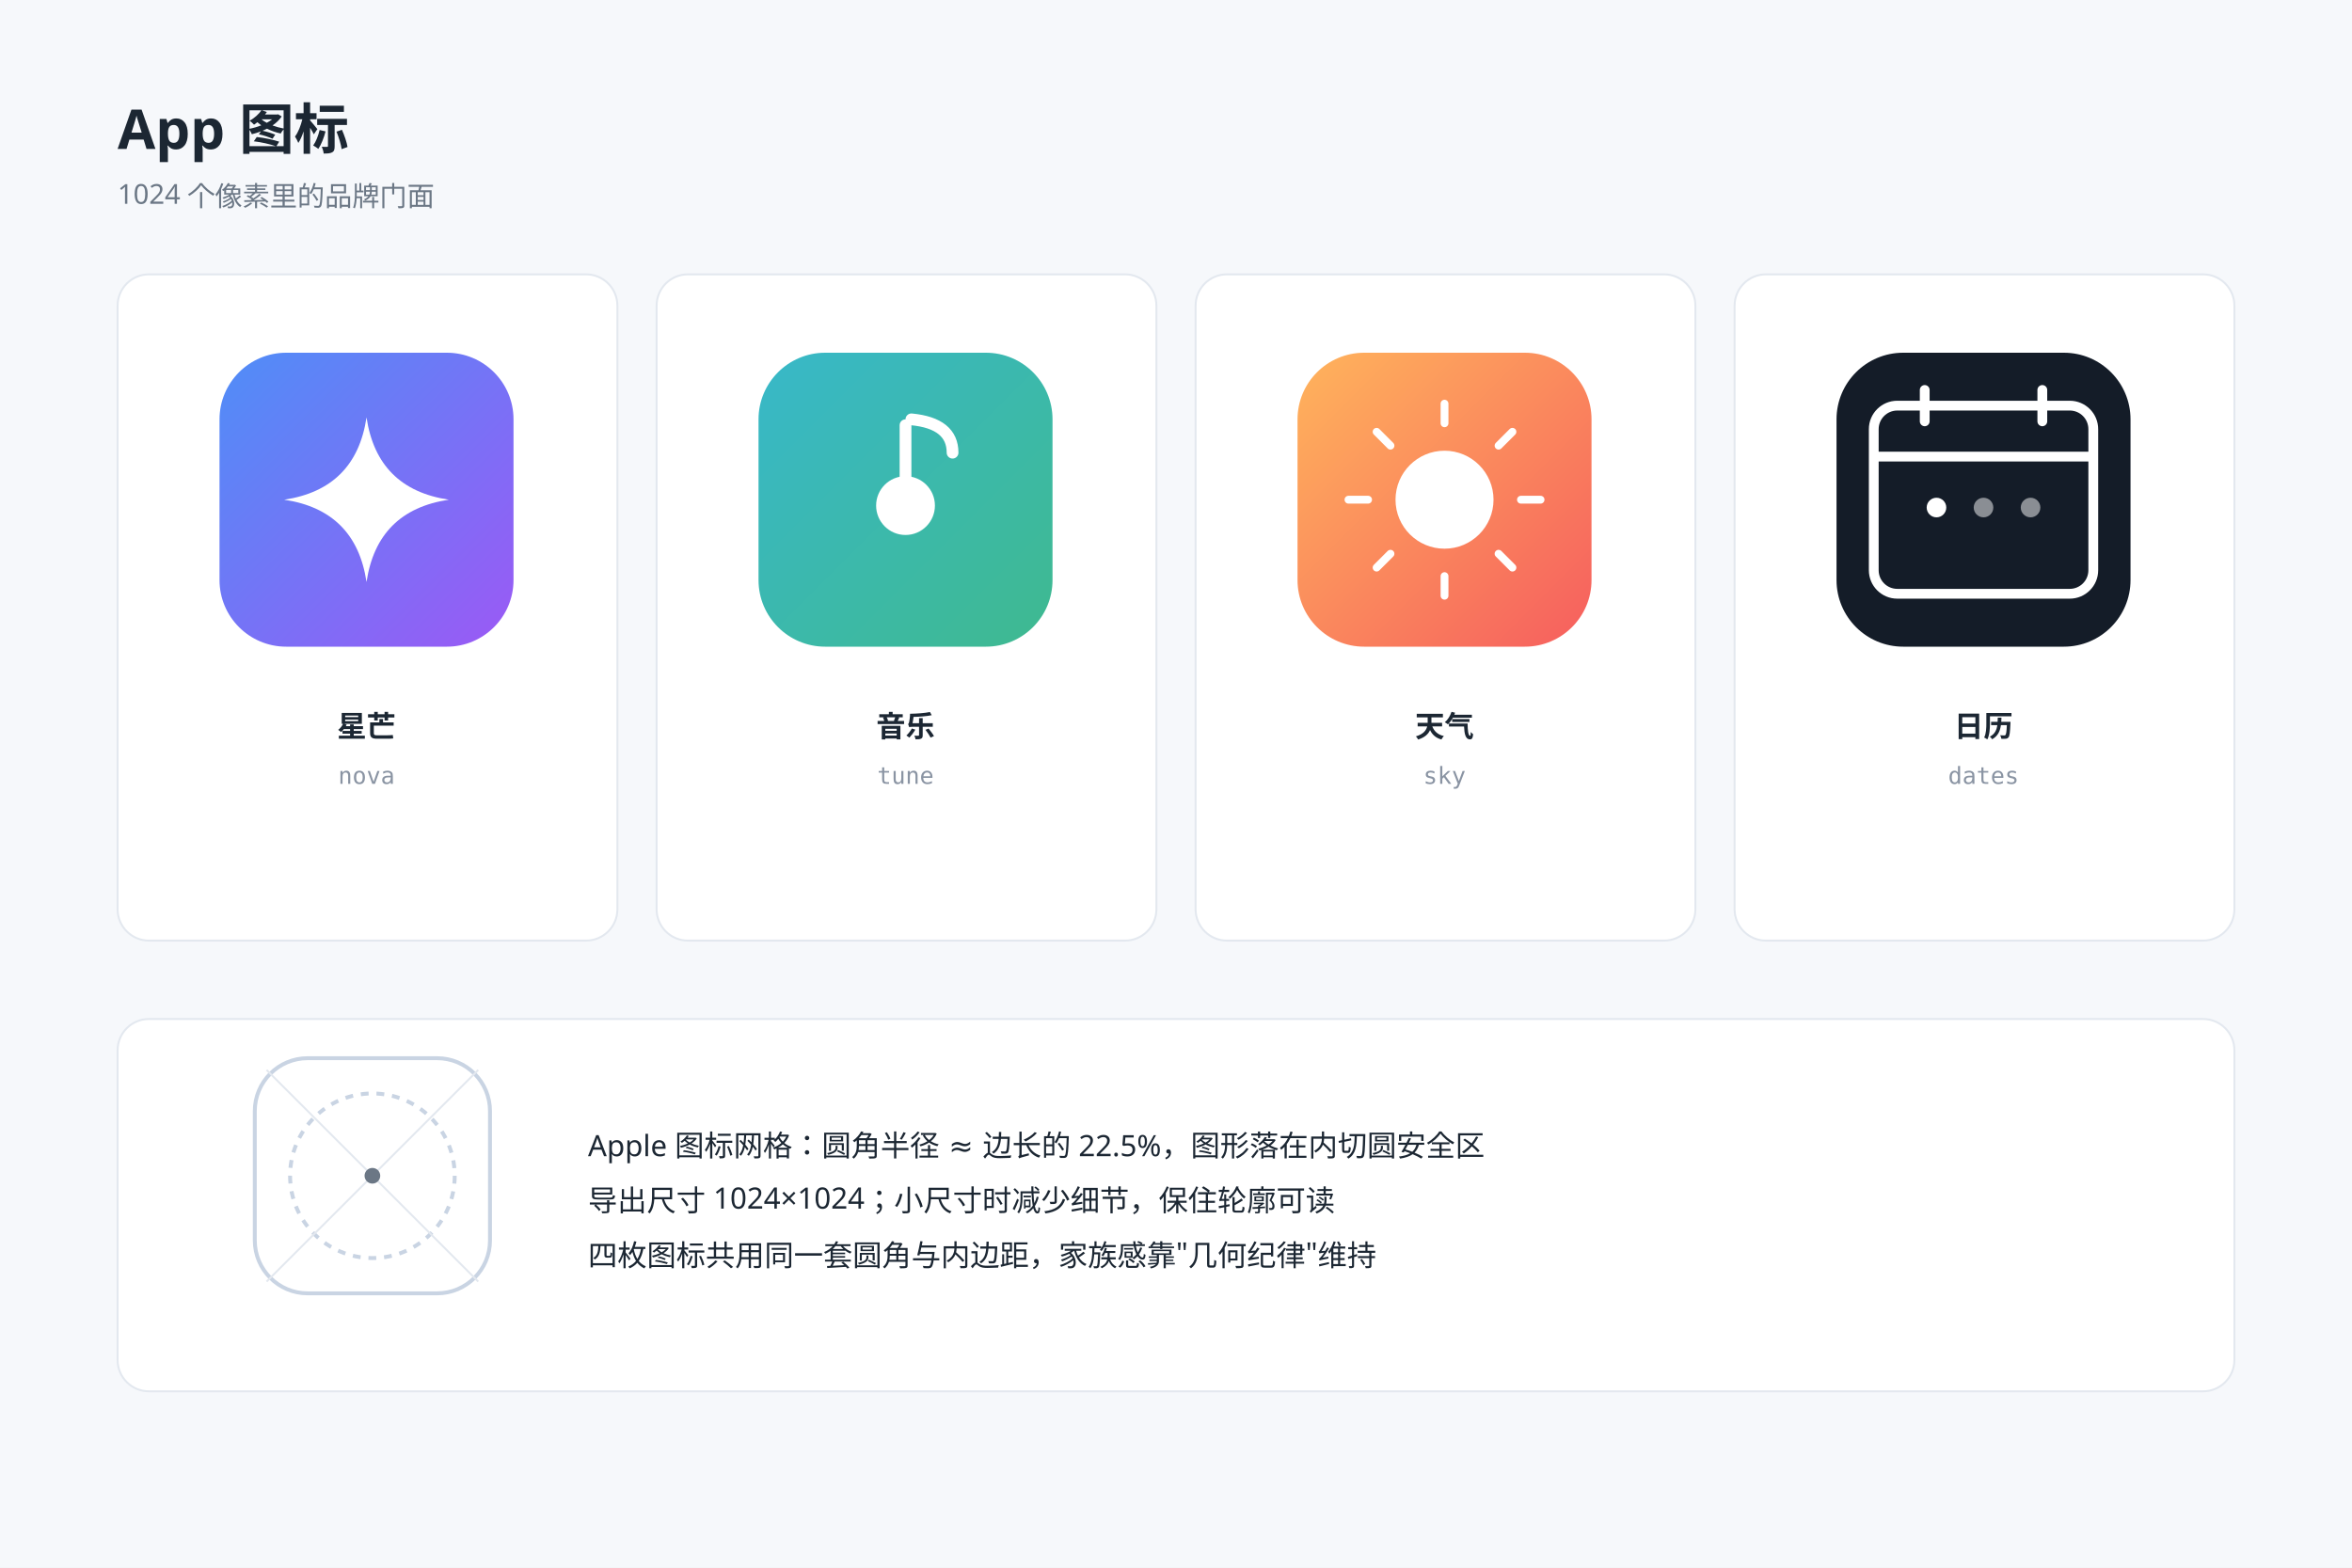
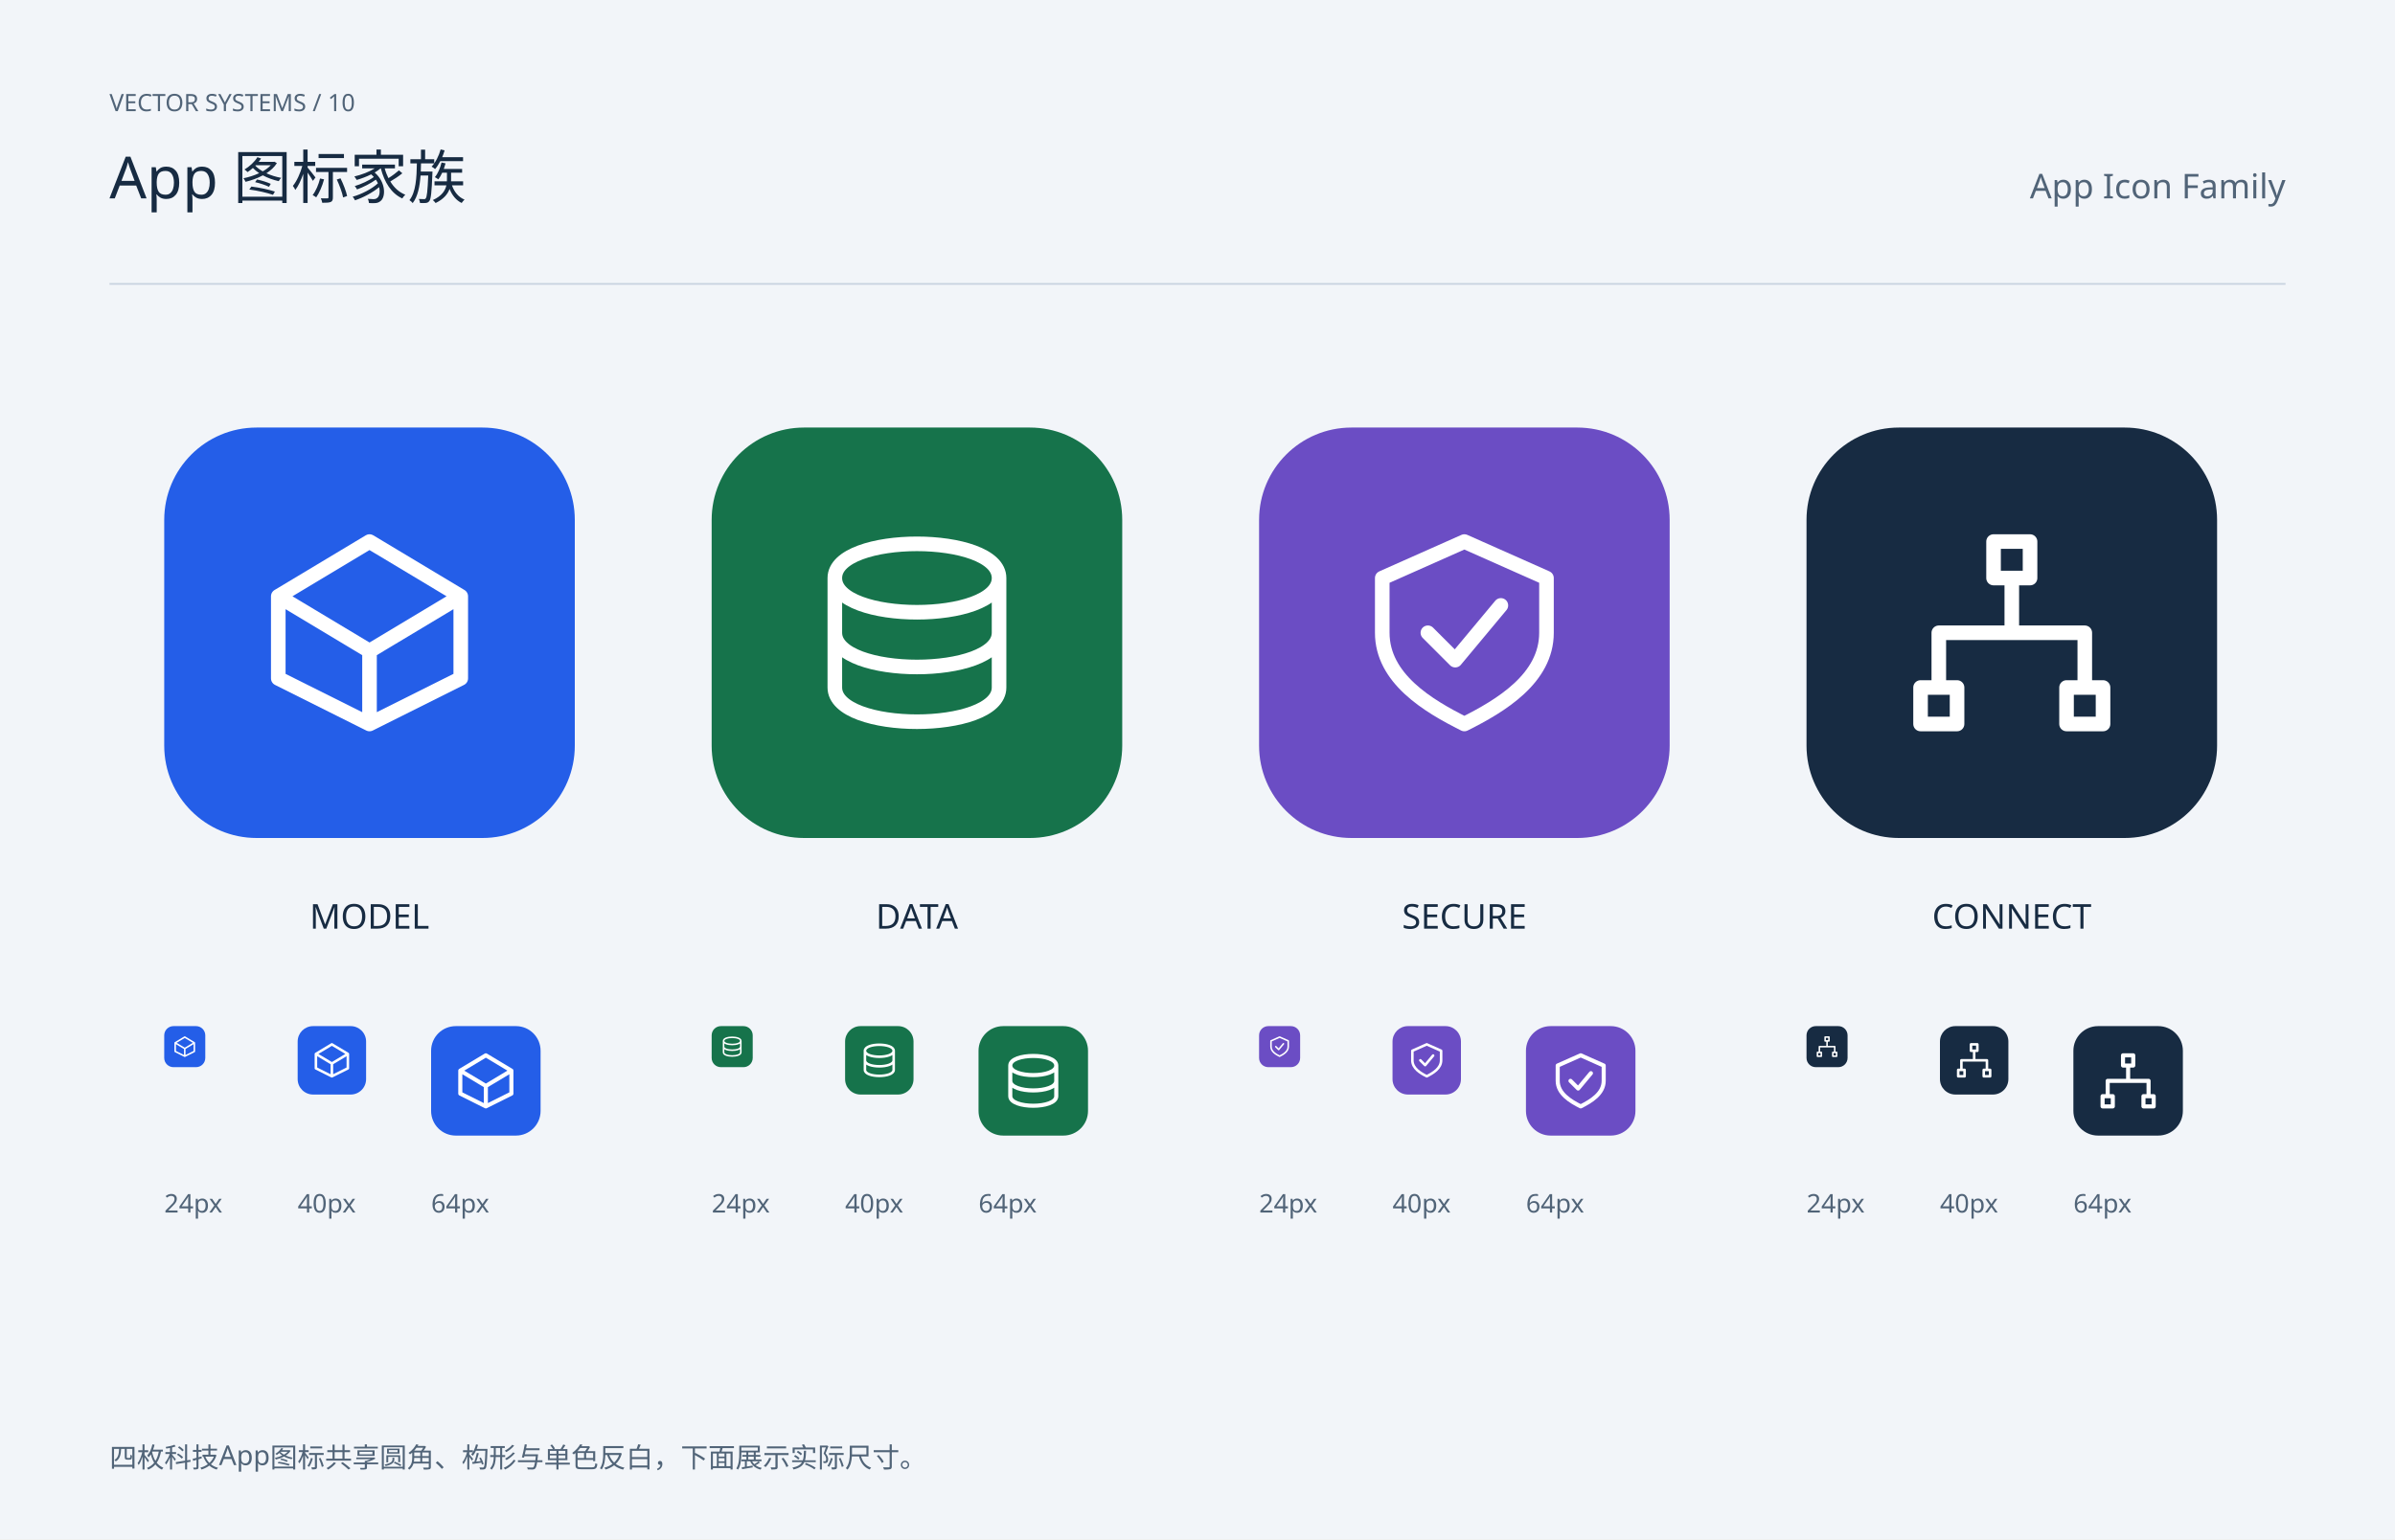
- <svg xmlns="http://www.w3.org/2000/svg" width="1200" height="800" viewBox="0 0 1200 800" font-family="PingFang SC, Hiragino Sans GB, Microsoft YaHei, sans-serif">
-   <rect width="1200" height="800" fill="#f6f8fb" />
-   <text x="60" y="76" font-size="28" font-weight="700" fill="#1c2733">App 图标</text>
-   <text x="60" y="104" font-size="14" fill="#6b7785">1024 个像素里的品牌门面</text>
+ <svg xmlns="http://www.w3.org/2000/svg" width="1400" height="900" viewBox="0 0 1400 900" role="img" aria-labelledby="title desc" font-family="PingFang SC, Microsoft YaHei, sans-serif">
+   <rect width="1400" height="900" fill="#f2f5f9" />
+   <path d="M64 166h1272" stroke="#c8d2df" />
+   <text x="64" y="65" font-size="14" fill="#516478" text-anchor="start">VECTOR SYSTEMS / 10</text>
+   <text x="64" y="116" font-size="34" fill="#172b42" text-anchor="start">App 图标家族</text>
+   <text x="1336" y="116" font-size="20" fill="#516478" text-anchor="end">App Icon Family</text>
  <defs>
-     <linearGradient id="ai1" x1="0" y1="0" x2="1" y2="1">
-       <stop offset="0" stop-color="#4f8ef7" />
-       <stop offset="1" stop-color="#9b59f5" />
-     </linearGradient>
-     <linearGradient id="ai2" x1="0" y1="0" x2="1" y2="1">
-       <stop offset="0" stop-color="#38b8c9" />
-       <stop offset="1" stop-color="#3fb98f" />
-     </linearGradient>
-     <linearGradient id="ai3" x1="0" y1="0" x2="1" y2="1">
-       <stop offset="0" stop-color="#ffb45c" />
-       <stop offset="1" stop-color="#f65e5e" />
-     </linearGradient>
+     <symbol id="home" viewBox="0 0 24 24">
+       <path d="M3 10 12 3 21 10 M5 9v12h5v-7h4v7h5V9" />
+     </symbol>
+     <symbol id="search" viewBox="0 0 24 24">
+       <path d="M16 16l5 5 M18 10a8 8 0 1 1-16 0 8 8 0 0 1 16 0" />
+     </symbol>
+     <symbol id="heart" viewBox="0 0 24 24">
+       <path d="M12 21C-2 12 2 1 9 5l3 3 3-3c7-4 11 7-3 16Z" />
+     </symbol>
+     <symbol id="bell" viewBox="0 0 24 24">
+       <path d="M5 17h14l-2-3V9a5 5 0 0 0-10 0v5Z M10 21h4 M12 2v2" />
+     </symbol>
+     <symbol id="user" viewBox="0 0 24 24">
+       <path d="M16 7a4 4 0 1 1-8 0 4 4 0 0 1 8 0 M4 21v-2a8 8 0 0 1 16 0v2" />
+     </symbol>
+     <symbol id="mail" viewBox="0 0 24 24">
+       <path d="M3 5h18v14H3Z M3 6l9 7 9-7" />
+     </symbol>
+     <symbol id="camera" viewBox="0 0 24 24">
+       <path d="M3 7h5l2-3h4l2 3h5v14H3Z M16 14a4 4 0 1 1-8 0 4 4 0 0 1 8 0" />
+     </symbol>
+     <symbol id="settings" viewBox="0 0 24 24">
+       <path d="M3 7h18 M3 17h18 M8 4v6 M16 14v6" />
+     </symbol>
+     <symbol id="check" viewBox="0 0 24 24">
+       <path d="M5 12l5 5L20 6" />
+     </symbol>
+     <symbol id="close" viewBox="0 0 24 24">
+       <path d="M5 5l14 14 M19 5 5 19" />
+     </symbol>
+     <symbol id="warning" viewBox="0 0 24 24">
+       <path d="M12 3 22 21H2Z M12 9v5 M12 17v.2" />
+     </symbol>
+     <symbol id="info" viewBox="0 0 24 24">
+       <path d="M22 12a10 10 0 1 1-20 0 10 10 0 0 1 20 0 M12 11v6 M12 7v.2" />
+     </symbol>
+     <symbol id="clock" viewBox="0 0 24 24">
+       <path d="M22 12a10 10 0 1 1-20 0 10 10 0 0 1 20 0 M12 6v6l4 3" />
+     </symbol>
+     <symbol id="cloud" viewBox="0 0 24 24">
+       <path d="M7 19h11a4 4 0 0 0 1-8 7 7 0 0 0-13-3 5.5 5.5 0 0 0 1 11Z" />
+     </symbol>
+     <symbol id="chip" viewBox="0 0 24 24">
+       <path d="M6 6h12v12H6Z M9 9h6v6H9Z M9 2v4 M15 2v4 M9 18v4 M15 18v4 M2 9h4 M2 15h4 M18 9h4 M18 15h4" />
+     </symbol>
+     <symbol id="database" viewBox="0 0 24 24">
+       <path d="M3 6C3 1 21 1 21 6S3 11 3 6v12c0 5 18 5 18 0V6 M3 12c0 5 18 5 18 0" />
+     </symbol>
+     <symbol id="shield" viewBox="0 0 24 24">
+       <path d="M12 2 21 6v6c0 5-5 8-9 10-4-2-9-5-9-10V6Z M8 12l3 3 5-6" />
+     </symbol>
+     <symbol id="model" viewBox="0 0 24 24">
+       <path d="M12 2 22 8v9l-10 5-10-5V8Z M2 8l10 6 10-6 M12 14v8" />
+     </symbol>
+     <symbol id="network" viewBox="0 0 24 24">
+       <path d="M10 2h4v4h-4Z M2 18h4v4H2Z M18 18h4v4h-4Z M12 6v6 M4 18v-6h16v6" />
+     </symbol>
+     <symbol id="arrow" viewBox="0 0 24 24">
+       <path d="M3 12h18 M14 5l7 7-7 7" />
+     </symbol>
+     <symbol id="upload" viewBox="0 0 24 24">
+       <path d="M12 17V3 M5 10l7-7 7 7 M3 16v5h18v-5" />
+     </symbol>
+     <symbol id="download" viewBox="0 0 24 24">
+       <path d="M12 3v14 M5 10l7 7 7-7 M3 16v5h18v-5" />
+     </symbol>
+     <symbol id="external" viewBox="0 0 24 24">
+       <path d="M14 3h7v7 M21 3 11 13 M10 4H3v17h17v-7" />
+     </symbol>
+     <symbol id="file" viewBox="0 0 24 24">
+       <path d="M5 2h9l5 5v15H5Z M14 2v6h5" />
+     </symbol>
+     <symbol id="coffee" viewBox="0 0 24 24">
+       <path d="M3 8h13v8a5 5 0 0 1-10 0V8 M16 8h2a3 3 0 0 1 0 6h-2 M6 3v2 M10 2v3 M14 3v2 M3 22h15" />
+     </symbol>
+     <symbol id="lift" viewBox="0 0 24 24">
+       <path d="M3 2h18v20H3Z M8 8l4-4 4 4 M8 16l4 4 4-4" />
+     </symbol>
+     <symbol id="exit" viewBox="0 0 24 24">
+       <path d="M11 3H3v18h8 M9 12h13 M17 7l5 5-5 5" />
+     </symbol>
+     <symbol id="accessible" viewBox="0 0 24 24">
+       <path d="M10 5a2 2 0 1 1 0-4 2 2 0 0 1 0 4 M10 7v7h7l4 7 M10 10h7 M7 10a6 6 0 1 0 8 8" />
+     </symbol>
+     <symbol id="parking" viewBox="0 0 24 24">
+       <path d="M7 22V2h7a6 6 0 0 1 0 12H7" />
+     </symbol>
+     <symbol id="restroom" viewBox="0 0 24 24">
+       <path d="M6 5a2 2 0 1 1 0-4 2 2 0 0 1 0 4 M3 8h6v7H3Z M4 15v7 M8 15v7 M18 5a2 2 0 1 1 0-4 2 2 0 0 1 0 4 M18 8l-4 9h8Z M16 17v5 M20 17v5" />
+     </symbol>
+     <symbol id="solid-home" viewBox="0 0 24 24">
+       <path fill-rule="evenodd" d="M2 10 12 2 22 10h-3v12h-5v-8h-4v8H5V10Z" />
+     </symbol>
+     <symbol id="solid-search" viewBox="0 0 24 24">
+       <path fill-rule="evenodd" d="M10 2a8 8 0 1 0 5.6 13.7L21 21l2-2-5.3-5.4A8 8 0 0 0 10 2Z M10 5a5 5 0 1 1 0 10 5 5 0 0 1 0-10Z" />
+     </symbol>
+     <symbol id="solid-heart" viewBox="0 0 24 24">
+       <path fill-rule="evenodd" d="M12 21C-2 12 2 1 9 5l3 3 3-3c7-4 11 7-3 16Z" />
+     </symbol>
+     <symbol id="solid-bell" viewBox="0 0 24 24">
+       <path fill-rule="evenodd" d="M12 3a6 6 0 0 0-6 6v5l-3 4h18l-3-4V9a6 6 0 0 0-6-6Z M9 20a3 3 0 0 0 6 0Z" />
+     </symbol>
+     <symbol id="solid-user" viewBox="0 0 24 24">
+       <path fill-rule="evenodd" d="M12 2a5 5 0 1 0 0 10 5 5 0 0 0 0-10 M3 22v-2a9 7 0 0 1 18 0v2Z" />
+     </symbol>
+     <symbol id="solid-mail" viewBox="0 0 24 24">
+       <path fill-rule="evenodd" d="M2 5h20v15H2Z M4 7l8 6 8-6v3l-8 6-8-6Z" />
+     </symbol>
+     <symbol id="solid-camera" viewBox="0 0 24 24">
+       <path fill-rule="evenodd" d="M2 7h5l2-4h6l2 4h5v15H2Z M12 10a4 4 0 1 0 0 8 4 4 0 0 0 0-8Z" />
+     </symbol>
+     <symbol id="solid-settings" viewBox="0 0 24 24">
+       <path fill-rule="evenodd" d="M2 5H6V2h4v3h12v3H10v3H6V8H2Z M2 16h12v-3h4v3h4v3h-4v3h-4v-3H2Z" />
+     </symbol>
  </defs>
-   <g>
-     <rect x="60" y="140" width="255" height="340" rx="16" fill="#ffffff" stroke="#e3e8ef" />
-     <rect x="112" y="180" width="150" height="150" rx="34" fill="url(#ai1)" />
-     <path d="M 187 213 Q 192.46 249.54 229 255 Q 192.46 260.46 187 297 Q 181.54 260.46 145 255 Q 181.54 249.54 187 213 Z" fill="#fff" />
-     <text x="187" y="376" font-size="15" fill="#1c2733" text-anchor="middle" font-weight="600">星芒</text>
-     <text x="187" y="400" font-size="12" fill="#8a94a3" text-anchor="middle" font-family="SFMono-Regular, Menlo, monospace">nova</text>
-   </g>
-   <g>
-     <rect x="335" y="140" width="255" height="340" rx="16" fill="#ffffff" stroke="#e3e8ef" />
-     <rect x="387" y="180" width="150" height="150" rx="34" fill="url(#ai2)" />
-     <circle cx="462" cy="258" r="15" fill="#fff" />
-     <rect x="459" y="214" width="6" height="42" rx="3" fill="#fff" />
-     <path d="M 465 214 q 21 2 21 17" fill="none" stroke="#fff" stroke-width="6" stroke-linecap="round" />
-     <text x="462" y="376" font-size="15" fill="#1c2733" text-anchor="middle" font-weight="600">音乐</text>
-     <text x="462" y="400" font-size="12" fill="#8a94a3" text-anchor="middle" font-family="SFMono-Regular, Menlo, monospace">tune</text>
-   </g>
-   <g>
-     <rect x="610" y="140" width="255" height="340" rx="16" fill="#ffffff" stroke="#e3e8ef" />
-     <rect x="662" y="180" width="150" height="150" rx="34" fill="url(#ai3)" />
-     <circle cx="737" cy="255" r="25" fill="#fff" />
-     <line x1="737" y1="216" x2="737" y2="206" stroke="#fff" stroke-width="4" stroke-linecap="round" transform="rotate(0 737 255)" />
-     <line x1="737" y1="216" x2="737" y2="206" stroke="#fff" stroke-width="4" stroke-linecap="round" transform="rotate(45 737 255)" />
-     <line x1="737" y1="216" x2="737" y2="206" stroke="#fff" stroke-width="4" stroke-linecap="round" transform="rotate(90 737 255)" />
-     <line x1="737" y1="216" x2="737" y2="206" stroke="#fff" stroke-width="4" stroke-linecap="round" transform="rotate(135 737 255)" />
-     <line x1="737" y1="216" x2="737" y2="206" stroke="#fff" stroke-width="4" stroke-linecap="round" transform="rotate(180 737 255)" />
-     <line x1="737" y1="216" x2="737" y2="206" stroke="#fff" stroke-width="4" stroke-linecap="round" transform="rotate(225 737 255)" />
-     <line x1="737" y1="216" x2="737" y2="206" stroke="#fff" stroke-width="4" stroke-linecap="round" transform="rotate(270 737 255)" />
-     <line x1="737" y1="216" x2="737" y2="206" stroke="#fff" stroke-width="4" stroke-linecap="round" transform="rotate(315 737 255)" />
-     <text x="737" y="376" font-size="15" fill="#1c2733" text-anchor="middle" font-weight="600">天气</text>
-     <text x="737" y="400" font-size="12" fill="#8a94a3" text-anchor="middle" font-family="SFMono-Regular, Menlo, monospace">sky</text>
-   </g>
-   <g>
-     <rect x="885" y="140" width="255" height="340" rx="16" fill="#ffffff" stroke="#e3e8ef" />
-     <rect x="937" y="180" width="150" height="150" rx="34" fill="#141c28" />
-     <rect x="956" y="207" width="112" height="96" rx="12" fill="none" stroke="#fff" stroke-width="5" />
-     <line x1="956" y1="233" x2="1068" y2="233" stroke="#fff" stroke-width="5" />
-     <line x1="982" y1="199" x2="982" y2="215" stroke="#fff" stroke-width="5" stroke-linecap="round" />
-     <line x1="1042" y1="199" x2="1042" y2="215" stroke="#fff" stroke-width="5" stroke-linecap="round" />
-     <circle cx="988" cy="259" r="5" fill="#fff" />
-     <circle cx="1012" cy="259" r="5" fill="#fff" opacity="0.5" />
-     <circle cx="1036" cy="259" r="5" fill="#fff" opacity="0.5" />
-     <text x="1012" y="376" font-size="15" fill="#1c2733" text-anchor="middle" font-weight="600">日历</text>
-     <text x="1012" y="400" font-size="12" fill="#8a94a3" text-anchor="middle" font-family="SFMono-Regular, Menlo, monospace">dates</text>
-   </g>
-   <g>
-     <rect x="60" y="520" width="1080" height="190" rx="16" fill="#ffffff" stroke="#e3e8ef" />
-     <rect x="130" y="540" width="120" height="120" rx="27" fill="none" stroke="#c9d4e3" stroke-width="2" />
-     <circle cx="190" cy="600" r="42" fill="none" stroke="#c9d4e3" stroke-width="2" stroke-dasharray="4 4" />
-     <line x1="136" y1="546" x2="244" y2="654" stroke="#e3e8ef" />
-     <line x1="244" y1="546" x2="136" y2="654" stroke="#e3e8ef" />
-     <circle cx="190" cy="600" r="4" fill="#6b7785" />
-     <text x="300" y="590" font-size="15" fill="#1c2733" text-anchor="start">Apple 图标网格：圆角半径 ≈ 边长的 22.5%，图形落在内切圆安全区</text>
-     <text x="300" y="618" font-size="15" fill="#1c2733" text-anchor="start">导出尺寸 1024×1024；小尺寸时减少细节，保住轮廓可读</text>
-     <text x="300" y="646" font-size="15" fill="#1c2733" text-anchor="start">四枚图标共用同一套圆角与内边距，家族感靠"几何纪律"维持</text>
-   </g>
+   <rect x="96" y="250" width="240" height="240" rx="54" fill="#245ee8" />
+   <use href="#model" x="152" y="306" width="128" height="128" color="#fff" fill="none" stroke="currentColor" stroke-width="1.6" stroke-linecap="round" stroke-linejoin="round" />
+   <text x="216" y="543" font-size="20" fill="#172b42" text-anchor="middle">MODEL</text>
+   <rect x="96" y="600" width="24" height="24" rx="5.4" fill="#245ee8" />
+   <use href="#model" x="101.28" y="605.28" width="13.44" height="13.44" color="#fff" fill="none" stroke="currentColor" stroke-width="1.6" stroke-linecap="round" stroke-linejoin="round" />
+   <text x="96" y="709" font-size="15" fill="#516478" text-anchor="start">24px</text>
+   <rect x="174" y="600" width="40" height="40" rx="9.0" fill="#245ee8" />
+   <use href="#model" x="182.8" y="608.8" width="22.4" height="22.4" color="#fff" fill="none" stroke="currentColor" stroke-width="1.6" stroke-linecap="round" stroke-linejoin="round" />
+   <text x="174" y="709" font-size="15" fill="#516478" text-anchor="start">40px</text>
+   <rect x="252" y="600" width="64" height="64" rx="14.4" fill="#245ee8" />
+   <use href="#model" x="266.08" y="614.08" width="35.84" height="35.84" color="#fff" fill="none" stroke="currentColor" stroke-width="1.6" stroke-linecap="round" stroke-linejoin="round" />
+   <text x="252" y="709" font-size="15" fill="#516478" text-anchor="start">64px</text>
+   <rect x="416" y="250" width="240" height="240" rx="54" fill="#16734b" />
+   <use href="#database" x="472" y="306" width="128" height="128" color="#fff" fill="none" stroke="currentColor" stroke-width="1.6" stroke-linecap="round" stroke-linejoin="round" />
+   <text x="536" y="543" font-size="20" fill="#172b42" text-anchor="middle">DATA</text>
+   <rect x="416" y="600" width="24" height="24" rx="5.4" fill="#16734b" />
+   <use href="#database" x="421.28" y="605.28" width="13.44" height="13.44" color="#fff" fill="none" stroke="currentColor" stroke-width="1.6" stroke-linecap="round" stroke-linejoin="round" />
+   <text x="416" y="709" font-size="15" fill="#516478" text-anchor="start">24px</text>
+   <rect x="494" y="600" width="40" height="40" rx="9.0" fill="#16734b" />
+   <use href="#database" x="502.8" y="608.8" width="22.4" height="22.4" color="#fff" fill="none" stroke="currentColor" stroke-width="1.6" stroke-linecap="round" stroke-linejoin="round" />
+   <text x="494" y="709" font-size="15" fill="#516478" text-anchor="start">40px</text>
+   <rect x="572" y="600" width="64" height="64" rx="14.4" fill="#16734b" />
+   <use href="#database" x="586.08" y="614.08" width="35.84" height="35.84" color="#fff" fill="none" stroke="currentColor" stroke-width="1.6" stroke-linecap="round" stroke-linejoin="round" />
+   <text x="572" y="709" font-size="15" fill="#516478" text-anchor="start">64px</text>
+   <rect x="736" y="250" width="240" height="240" rx="54" fill="#6b4dc4" />
+   <use href="#shield" x="792" y="306" width="128" height="128" color="#fff" fill="none" stroke="currentColor" stroke-width="1.6" stroke-linecap="round" stroke-linejoin="round" />
+   <text x="856" y="543" font-size="20" fill="#172b42" text-anchor="middle">SECURE</text>
+   <rect x="736" y="600" width="24" height="24" rx="5.4" fill="#6b4dc4" />
+   <use href="#shield" x="741.28" y="605.28" width="13.44" height="13.44" color="#fff" fill="none" stroke="currentColor" stroke-width="1.6" stroke-linecap="round" stroke-linejoin="round" />
+   <text x="736" y="709" font-size="15" fill="#516478" text-anchor="start">24px</text>
+   <rect x="814" y="600" width="40" height="40" rx="9.0" fill="#6b4dc4" />
+   <use href="#shield" x="822.8" y="608.8" width="22.4" height="22.4" color="#fff" fill="none" stroke="currentColor" stroke-width="1.6" stroke-linecap="round" stroke-linejoin="round" />
+   <text x="814" y="709" font-size="15" fill="#516478" text-anchor="start">40px</text>
+   <rect x="892" y="600" width="64" height="64" rx="14.4" fill="#6b4dc4" />
+   <use href="#shield" x="906.08" y="614.08" width="35.84" height="35.84" color="#fff" fill="none" stroke="currentColor" stroke-width="1.6" stroke-linecap="round" stroke-linejoin="round" />
+   <text x="892" y="709" font-size="15" fill="#516478" text-anchor="start">64px</text>
+   <rect x="1056" y="250" width="240" height="240" rx="54" fill="#172b42" />
+   <use href="#network" x="1112" y="306" width="128" height="128" color="#fff" fill="none" stroke="currentColor" stroke-width="1.6" stroke-linecap="round" stroke-linejoin="round" />
+   <text x="1176" y="543" font-size="20" fill="#172b42" text-anchor="middle">CONNECT</text>
+   <rect x="1056" y="600" width="24" height="24" rx="5.4" fill="#172b42" />
+   <use href="#network" x="1061.28" y="605.28" width="13.44" height="13.44" color="#fff" fill="none" stroke="currentColor" stroke-width="1.6" stroke-linecap="round" stroke-linejoin="round" />
+   <text x="1056" y="709" font-size="15" fill="#516478" text-anchor="start">24px</text>
+   <rect x="1134" y="600" width="40" height="40" rx="9.0" fill="#172b42" />
+   <use href="#network" x="1142.8" y="608.8" width="22.4" height="22.4" color="#fff" fill="none" stroke="currentColor" stroke-width="1.6" stroke-linecap="round" stroke-linejoin="round" />
+   <text x="1134" y="709" font-size="15" fill="#516478" text-anchor="start">40px</text>
+   <rect x="1212" y="600" width="64" height="64" rx="14.4" fill="#172b42" />
+   <use href="#network" x="1226.08" y="614.08" width="35.84" height="35.84" color="#fff" fill="none" stroke="currentColor" stroke-width="1.6" stroke-linecap="round" stroke-linejoin="round" />
+   <text x="1212" y="709" font-size="15" fill="#516478" text-anchor="start">64px</text>
+   <text x="64" y="858" font-size="16" fill="#516478" text-anchor="start">四枚科技App图标共享圆角、构形与单色反白，下面展示实际尺寸。</text>
</svg>
